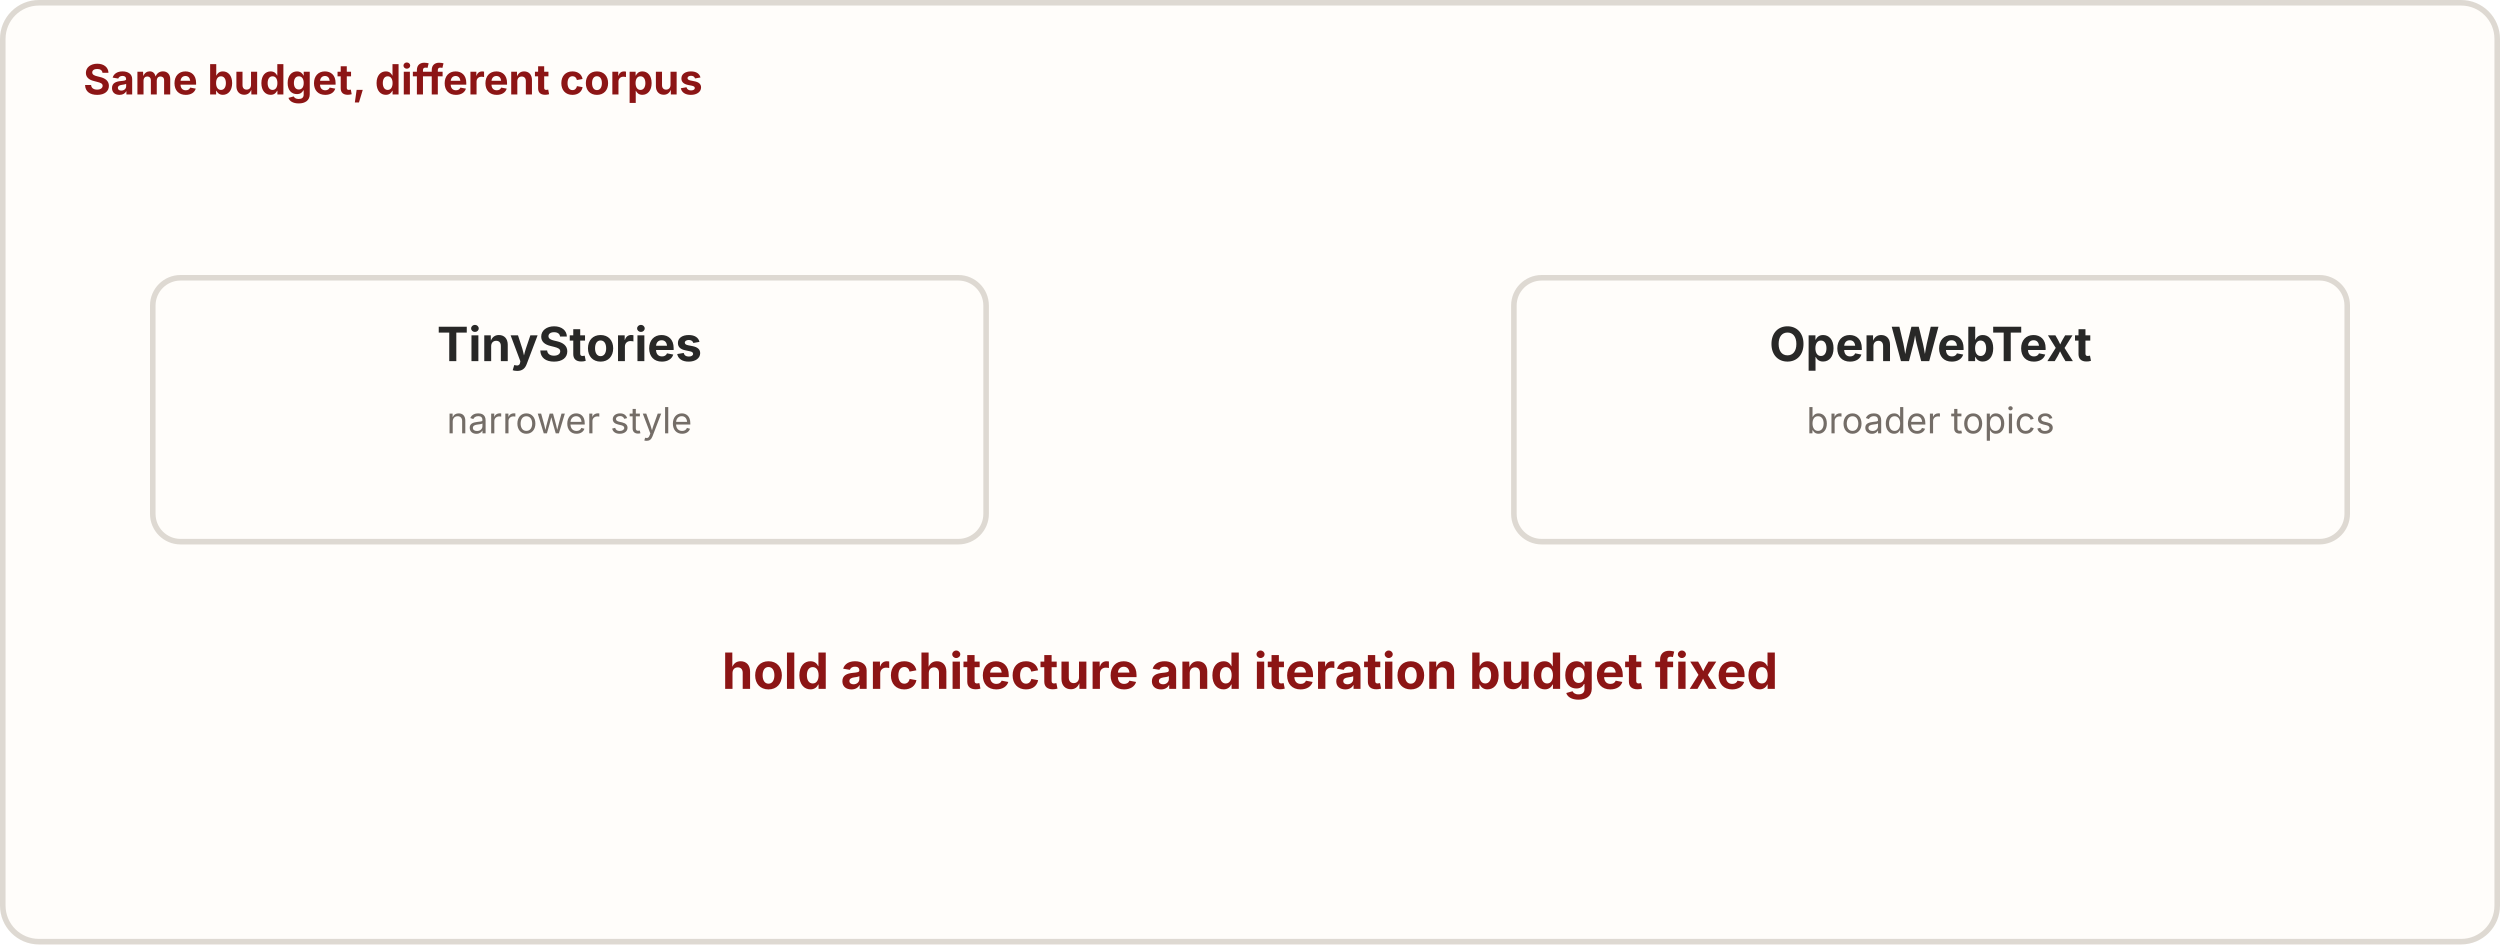
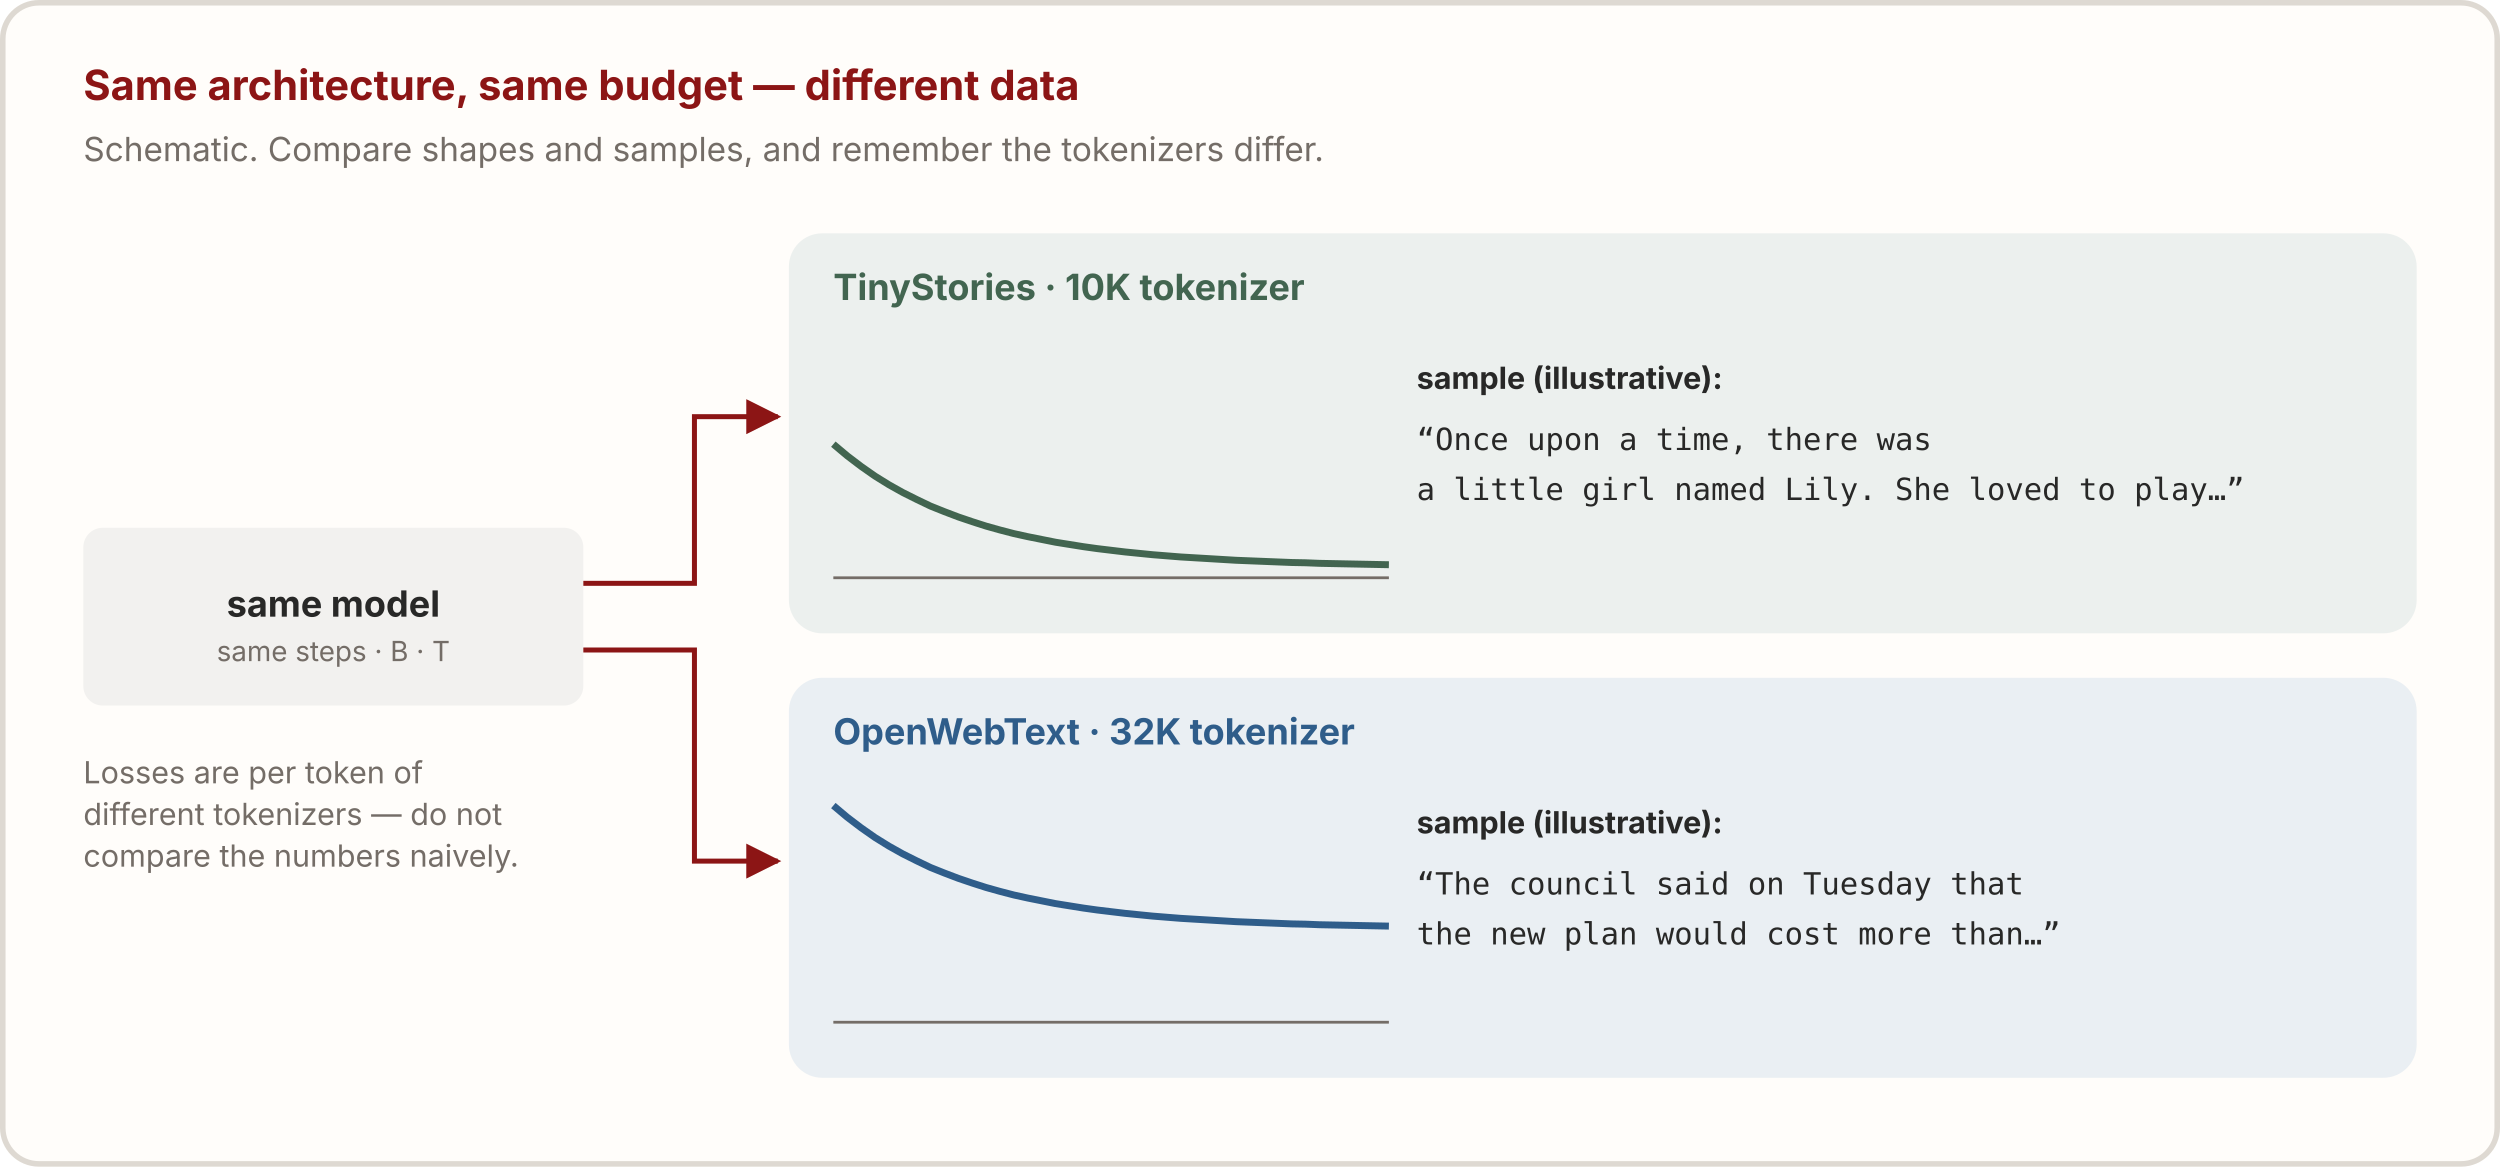
- <svg xmlns="http://www.w3.org/2000/svg" viewBox="0 0 900 340" role="img" aria-labelledby="t d">
+ <svg xmlns="http://www.w3.org/2000/svg" viewBox="0 0 900 420" role="img" aria-labelledby="t d">
  <defs>
    <marker id="arrow" viewBox="0 0 10 10" refX="9" refY="5" markerWidth="7" markerHeight="7" orient="auto-start-reverse">
      <path d="M0 0L10 5L0 10Z" fill="#8c1515" />
    </marker>
+     <marker id="arrow-g" viewBox="0 0 10 10" refX="9" refY="5" markerWidth="7" markerHeight="7" orient="auto-start-reverse">
+       <path d="M0 0L10 5L0 10Z" fill="#746d67" />
+     </marker>
  </defs>
-   <rect width="900" height="340" rx="14" fill="#fffdfa" />
-   <rect x="1" y="1" width="898" height="338" rx="13" fill="none" stroke="#ded9d2" stroke-width="2" />
-   <text x="30" y="34" text-anchor="start" font-family="Inter,Arial,sans-serif" font-size="15" font-weight="700" fill="#8c1515">Same budget, different corpus</text>
-   <rect x="55" y="100" width="300" height="95" rx="10" fill="#fffdfa" stroke="#ded9d2" stroke-width="2" />
-   <text x="205.0" y="130" text-anchor="middle" font-family="Inter,Arial,sans-serif" font-size="17" font-weight="700" fill="#282827">TinyStories</text>
-   <text x="205.0" y="156" text-anchor="middle" font-family="Inter,Arial,sans-serif" font-size="13" font-weight="400" fill="#746d67">narrower style</text>
-   <rect x="545" y="100" width="300" height="95" rx="10" fill="#fffdfa" stroke="#ded9d2" stroke-width="2" />
-   <text x="695.0" y="130" text-anchor="middle" font-family="Inter,Arial,sans-serif" font-size="17" font-weight="700" fill="#282827">OpenWebText</text>
-   <text x="695.0" y="156" text-anchor="middle" font-family="Inter,Arial,sans-serif" font-size="13" font-weight="400" fill="#746d67">broader topics</text>
-   <text x="450" y="248" text-anchor="middle" font-family="Inter,Arial,sans-serif" font-size="18" font-weight="700" fill="#8c1515">hold architecture and iteration budget fixed</text>
+   <rect width="900" height="420" rx="14" fill="#fffdfa" />
+   <rect x="1" y="1" width="898" height="418" rx="13" fill="none" stroke="#ded9d2" stroke-width="2" />
+   <text x="30" y="36" text-anchor="start" font-family="Inter,Arial,sans-serif" font-size="15" font-weight="700" fill="#8c1515">Same architecture, same budget — different data</text>
+   <text x="30" y="58" text-anchor="start" font-family="Inter,Arial,sans-serif" font-size="12" font-weight="400" fill="#746d67">Schematic. Compare shapes and samples, and remember the tokenizers differ.</text>
+   <rect x="30" y="190" width="180" height="64" rx="7" fill="#f2f1ef" stroke="none" stroke-width="1.5" />
+   <text x="120" y="222" text-anchor="middle" font-family="Inter,Arial,sans-serif" font-size="13" font-weight="700" fill="#282827">same model</text>
+   <text x="120" y="238" text-anchor="middle" font-family="Inter,Arial,sans-serif" font-size="10" font-weight="400" fill="#746d67">same steps · B · T</text>
+   <path d="M210 210 L250 210 L250 150 L280 150" fill="none" stroke="#8c1515" stroke-width="1.8" marker-end="url(#arrow)" />
+   <path d="M210 234 L250 234 L250 310 L280 310" fill="none" stroke="#8c1515" stroke-width="1.8" marker-end="url(#arrow)" />
+   <rect x="284" y="84" width="586" height="144" rx="12" fill="#ecf0ee" stroke="none" stroke-width="0" />
+   <text x="300" y="108" text-anchor="start" font-family="Inter,Arial,sans-serif" font-size="13" font-weight="700" fill="#426550">TinyStories · 10K tokenizer</text>
+   <path d="M300.0 159.9 L305.0 164.1 L310.0 167.9 L315.0 171.4 L320.0 174.5 L325.0 177.3 L330.0 179.8 L335.0 182.2 L340.0 184.2 L345.0 186.1 L350.0 187.8 L355.0 189.4 L360.0 190.8 L365.0 192.1 L370.0 193.2 L375.0 194.2 L380.0 195.2 L385.0 196.0 L390.0 196.8 L395.0 197.5 L400.0 198.1 L405.0 198.7 L410.0 199.2 L415.0 199.7 L420.0 200.1 L425.0 200.5 L430.0 200.8 L435.0 201.1 L440.0 201.4 L445.0 201.7 L450.0 201.9 L455.0 202.1 L460.0 202.3 L465.0 202.5 L470.0 202.6 L475.0 202.8 L480.0 202.9 L485.0 203.0 L490.0 203.1 L495.0 203.2 L500.0 203.3" fill="none" stroke="#426550" stroke-width="2.5" />
+   <path d="M300 208L500 208" fill="none" stroke="#746d67" stroke-width="1" />
+   <text x="510" y="140" text-anchor="start" font-family="Inter,Arial,sans-serif" font-size="11" font-weight="700" fill="#282827">sample (illustrative):</text>
+   <text x="510" y="162" text-anchor="start" font-family="ui-monospace,Menlo,Consolas,monospace" font-size="11" font-weight="400" fill="#282827">“Once upon a time, there was</text>
+   <text x="510" y="180" text-anchor="start" font-family="ui-monospace,Menlo,Consolas,monospace" font-size="11" font-weight="400" fill="#282827">a little girl named Lily. She loved to play…”</text>
+   <rect x="284" y="244" width="586" height="144" rx="12" fill="#eaeff3" stroke="none" stroke-width="0" />
+   <text x="300" y="268" text-anchor="start" font-family="Inter,Arial,sans-serif" font-size="13" font-weight="700" fill="#2f5d8a">OpenWebText · 32K tokenizer</text>
+   <path d="M300.0 290.0 L305.0 294.2 L310.0 298.0 L315.0 301.5 L320.0 304.6 L325.0 307.4 L330.0 309.9 L335.0 312.3 L340.0 314.3 L345.0 316.2 L350.0 317.9 L355.0 319.5 L360.0 320.9 L365.0 322.2 L370.0 323.3 L375.0 324.3 L380.0 325.3 L385.0 326.1 L390.0 326.9 L395.0 327.6 L400.0 328.2 L405.0 328.8 L410.0 329.3 L415.0 329.8 L420.0 330.2 L425.0 330.6 L430.0 330.9 L435.0 331.2 L440.0 331.5 L445.0 331.8 L450.0 332.0 L455.0 332.2 L460.0 332.4 L465.0 332.6 L470.0 332.7 L475.0 332.9 L480.0 333.0 L485.0 333.1 L490.0 333.2 L495.0 333.3 L500.0 333.4" fill="none" stroke="#2f5d8a" stroke-width="2.5" />
+   <path d="M300 368L500 368" fill="none" stroke="#746d67" stroke-width="1" />
+   <text x="510" y="300" text-anchor="start" font-family="Inter,Arial,sans-serif" font-size="11" font-weight="700" fill="#282827">sample (illustrative):</text>
+   <text x="510" y="322" text-anchor="start" font-family="ui-monospace,Menlo,Consolas,monospace" font-size="11" font-weight="400" fill="#282827">“The council said on Tuesday that</text>
+   <text x="510" y="340" text-anchor="start" font-family="ui-monospace,Menlo,Consolas,monospace" font-size="11" font-weight="400" fill="#282827">the new plan would cost more than…”</text>
+   <text x="30" y="282" text-anchor="start" font-family="Inter,Arial,sans-serif" font-size="11" font-weight="400" fill="#746d67">Losses are per token of</text>
+   <text x="30" y="297" text-anchor="start" font-family="Inter,Arial,sans-serif" font-size="11" font-weight="400" fill="#746d67">different tokenizers — do not</text>
+   <text x="30" y="312" text-anchor="start" font-family="Inter,Arial,sans-serif" font-size="11" font-weight="400" fill="#746d67">compare the numbers naively.</text>
</svg>
